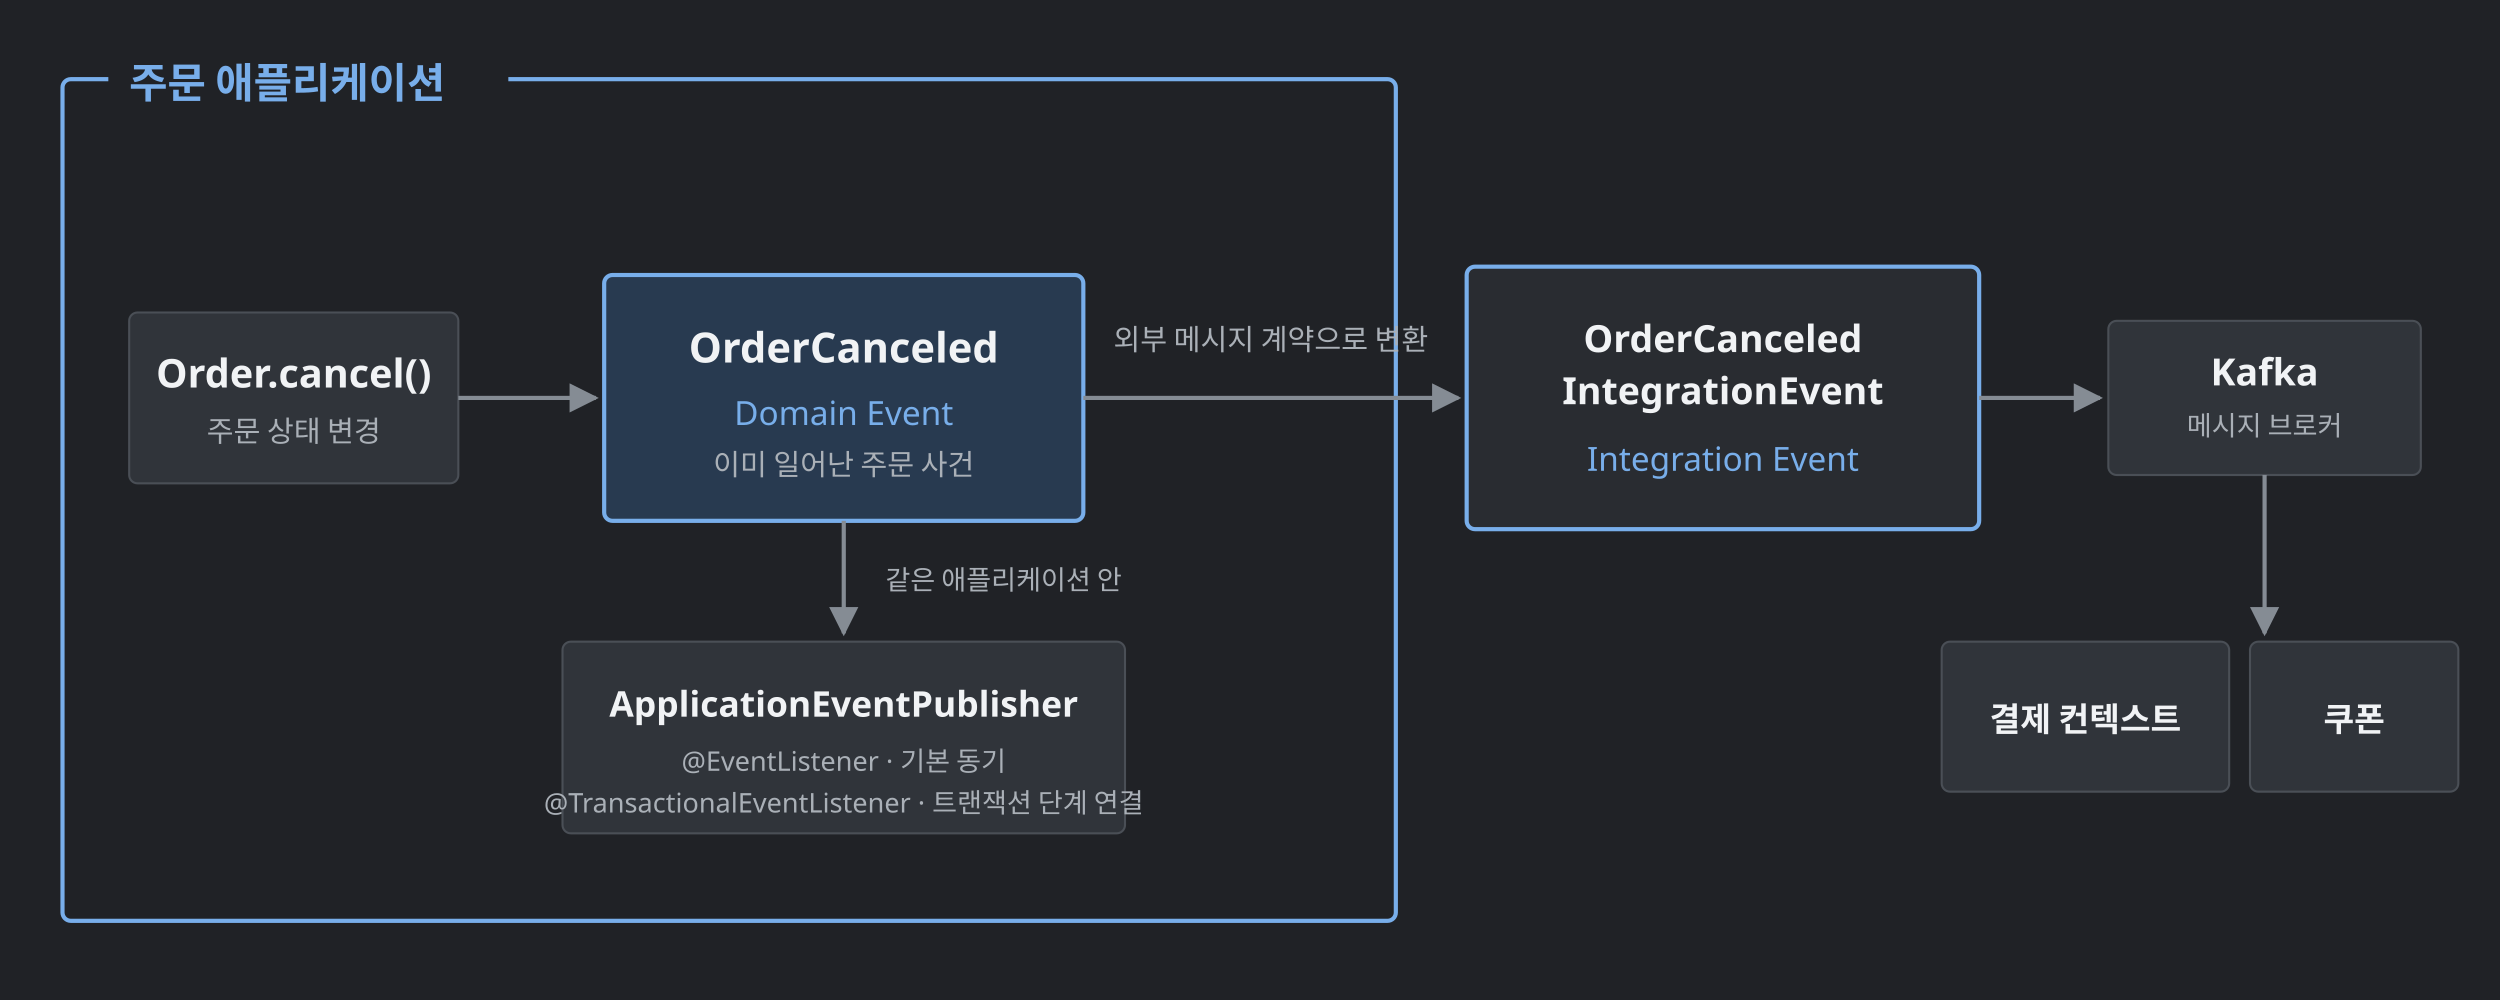
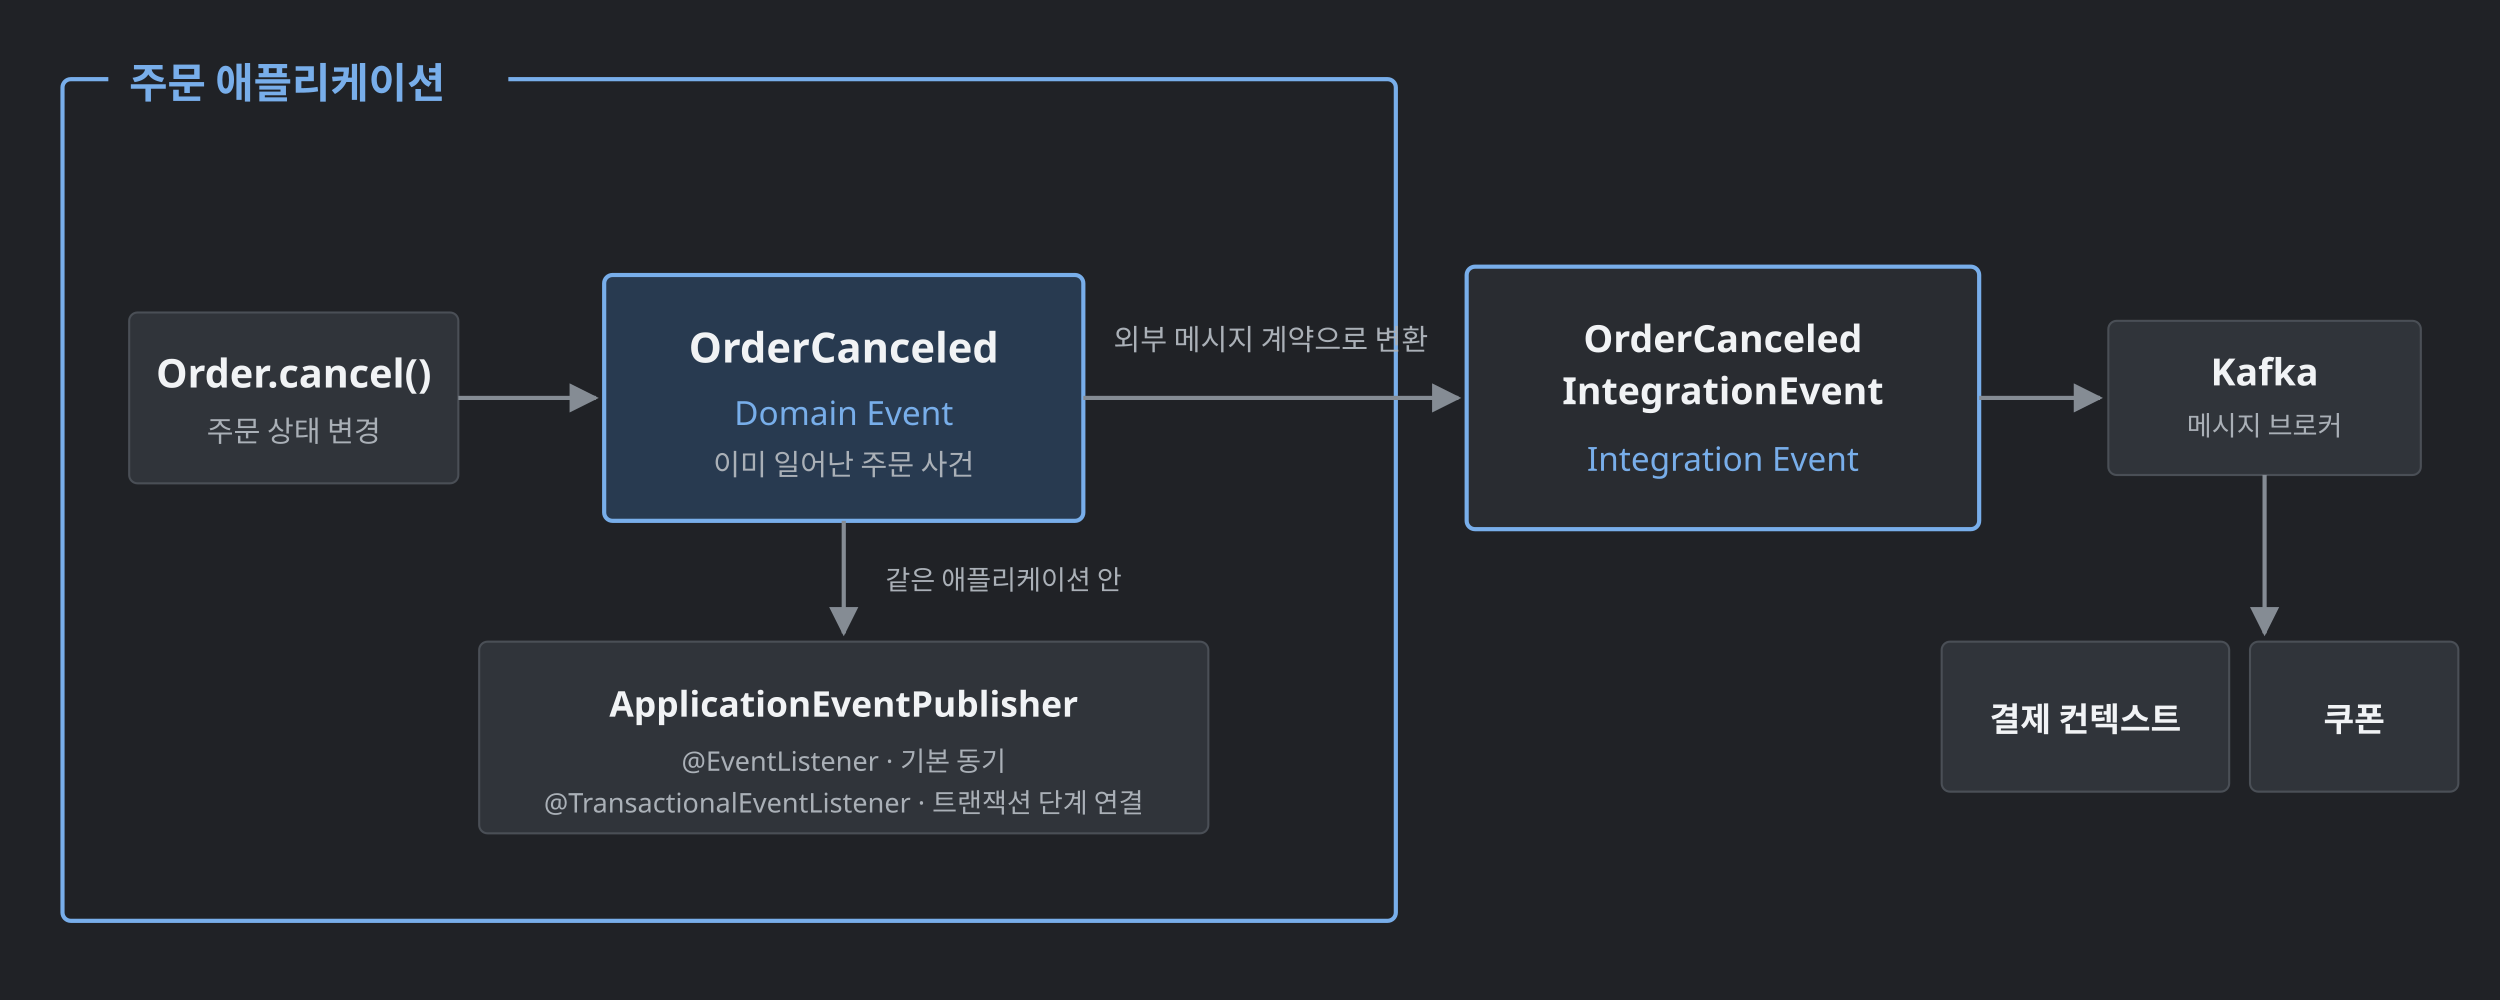
<svg xmlns="http://www.w3.org/2000/svg" width="1200" height="480" viewBox="0 0 1200 480" role="img" aria-labelledby="title desc">
  <style>text { font-family:Pretendard,"Noto Sans KR",sans-serif; }</style>
  <defs>
    <marker id="arrow" viewBox="0 0 10 10" refX="9" refY="5" markerWidth="7" markerHeight="7" orient="auto">
      <path d="M0 0 10 5 0 10z" fill="#858c94" />
    </marker>
  </defs>
  <rect width="1200" height="480" fill="#202226" />
  <rect x="30" y="38" width="640" height="404" rx="4" fill="none" stroke="#78aeea" stroke-width="2" />
  <rect x="52" y="23" width="192" height="30" fill="#202226" />
  <text x="62" y="47" font-size="20" font-weight="700" fill="#78aeea">주문 애플리케이션</text>
  <rect x="62" y="150" width="158" height="82" rx="4" fill="#30343a" stroke="#4a4f56" />
  <text x="141" y="186" text-anchor="middle" font-size="19" font-weight="700" fill="#f1f3f5">Order.cancel()</text>
  <text x="141" y="212" text-anchor="middle" font-size="14" fill="#aab0b7">주문 상태 변경</text>
  <path d="M220 191H286" stroke="#858c94" stroke-width="2" marker-end="url(#arrow)" />
  <rect x="290" y="132" width="230" height="118" rx="4" fill="#283a50" stroke="#78aeea" stroke-width="2" />
  <text x="405" y="174" text-anchor="middle" font-size="20" font-weight="700" fill="#f1f3f5">OrderCanceled</text>
  <text x="405" y="204" text-anchor="middle" font-size="16" fill="#78aeea">Domain Event</text>
  <text x="405" y="228" text-anchor="middle" font-size="14" fill="#aab0b7">이미 일어난 주문 사건</text>
  <path d="M405 250V304" stroke="#858c94" stroke-width="2" marker-end="url(#arrow)" />
  <text x="425" y="283" font-size="13" fill="#aab0b7">같은 애플리케이션 안</text>
-   <rect x="270" y="308" width="270" height="92" rx="4" fill="#30343a" stroke="#4a4f56" />
+   <rect x="230" y="308" width="350" height="92" rx="4" fill="#30343a" stroke="#4a4f56" />
  <text x="405" y="344" text-anchor="middle" font-size="17" font-weight="700" fill="#f1f3f5">ApplicationEventPublisher</text>
  <text x="405" y="370" text-anchor="middle" font-size="13" fill="#aab0b7">@EventListener · 기본 동기</text>
  <text x="405" y="390" text-anchor="middle" font-size="13" fill="#aab0b7">@TransactionalEventListener · 트랜잭션 단계 연결</text>
  <path d="M520 191H700" stroke="#858c94" stroke-width="2" marker-end="url(#arrow)" />
  <text x="610" y="168" text-anchor="middle" font-size="14" fill="#aab0b7">외부 메시지 계약으로 변환</text>
  <rect x="704" y="128" width="246" height="126" rx="4" fill="#292c31" stroke="#78aeea" stroke-width="2" />
  <text x="827" y="169" text-anchor="middle" font-size="18" font-weight="700" fill="#f1f3f5">OrderCanceled</text>
  <text x="827" y="194" text-anchor="middle" font-size="18" font-weight="700" fill="#f1f3f5">IntegrationEvent</text>
  <text x="827" y="226" text-anchor="middle" font-size="16" fill="#78aeea">Integration Event</text>
  <path d="M950 191H1008" stroke="#858c94" stroke-width="2" marker-end="url(#arrow)" />
  <rect x="1012" y="154" width="150" height="74" rx="4" fill="#30343a" stroke="#4a4f56" />
  <text x="1087" y="185" text-anchor="middle" font-size="18" font-weight="700" fill="#f1f3f5">Kafka</text>
  <text x="1087" y="209" text-anchor="middle" font-size="13" fill="#aab0b7">메시지 브로커</text>
  <path d="M1087 228V304" stroke="#858c94" stroke-width="2" marker-end="url(#arrow)" />
  <rect x="932" y="308" width="138" height="72" rx="4" fill="#30343a" stroke="#4a4f56" />
  <rect x="1080" y="308" width="100" height="72" rx="4" fill="#30343a" stroke="#4a4f56" />
  <text x="1001" y="351" text-anchor="middle" font-size="16" font-weight="700" fill="#f1f3f5">결제 컨텍스트</text>
  <text x="1130" y="351" text-anchor="middle" font-size="16" font-weight="700" fill="#f1f3f5">쿠폰</text>
</svg>
